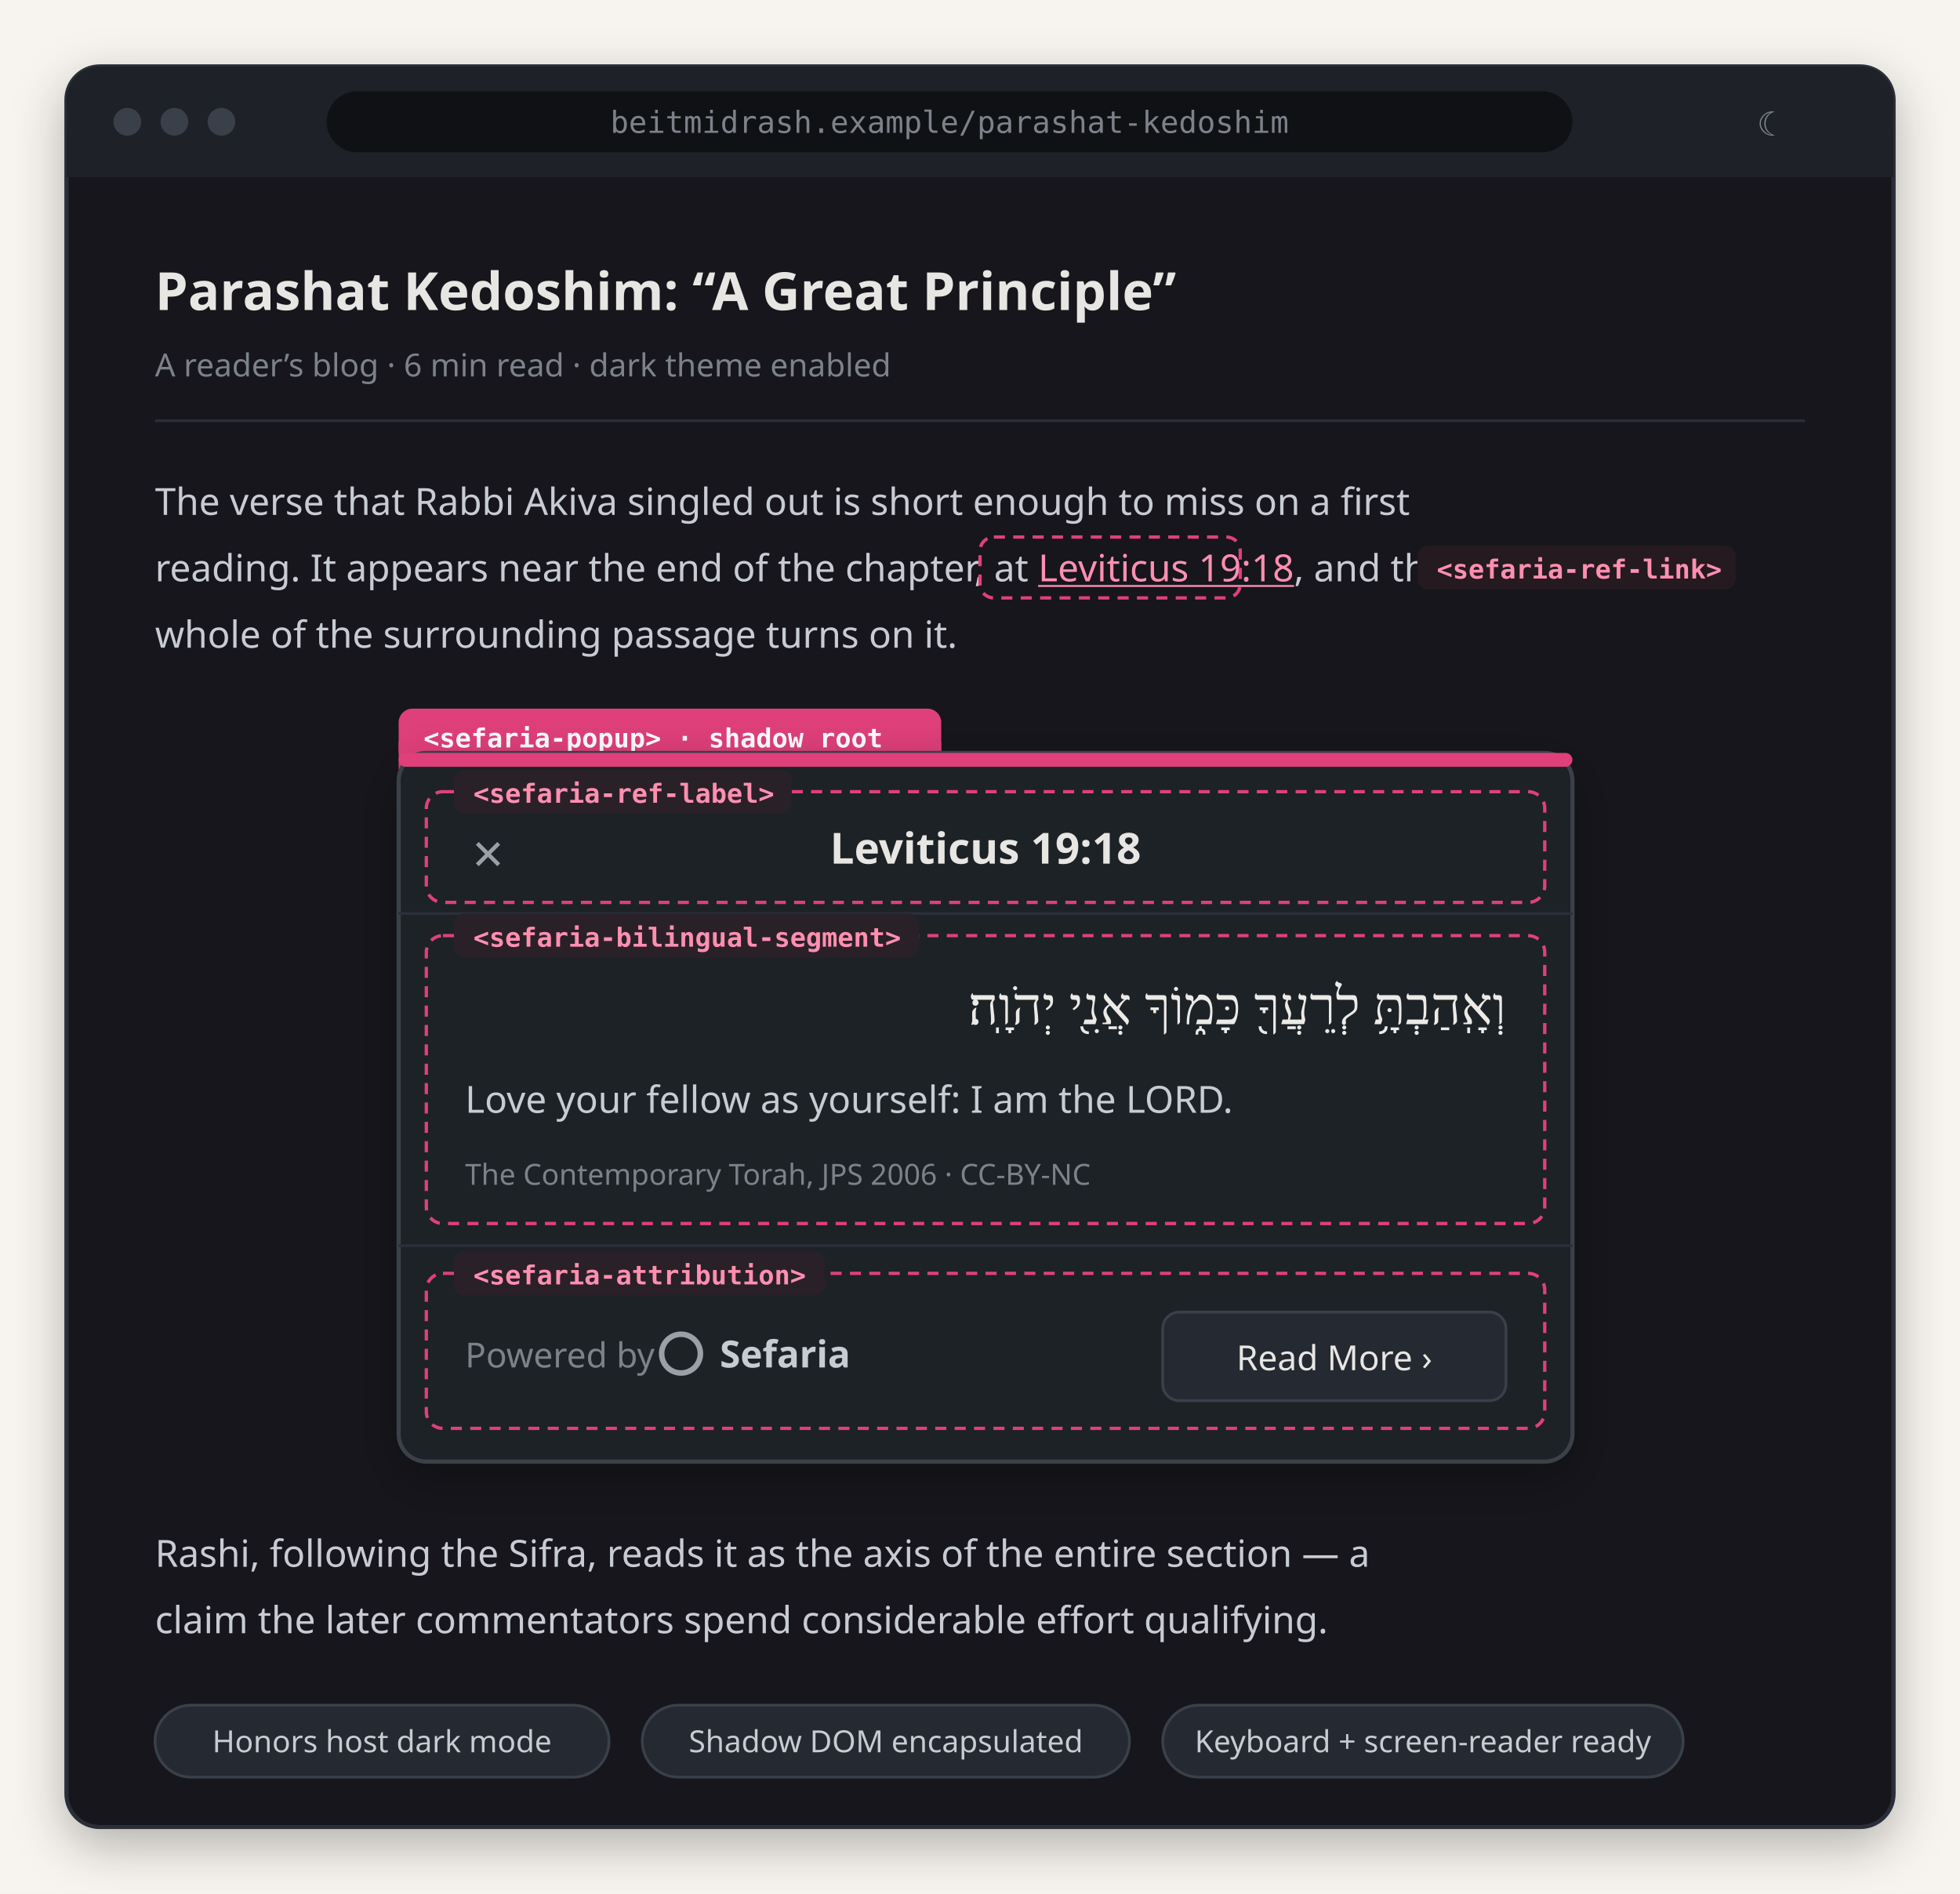
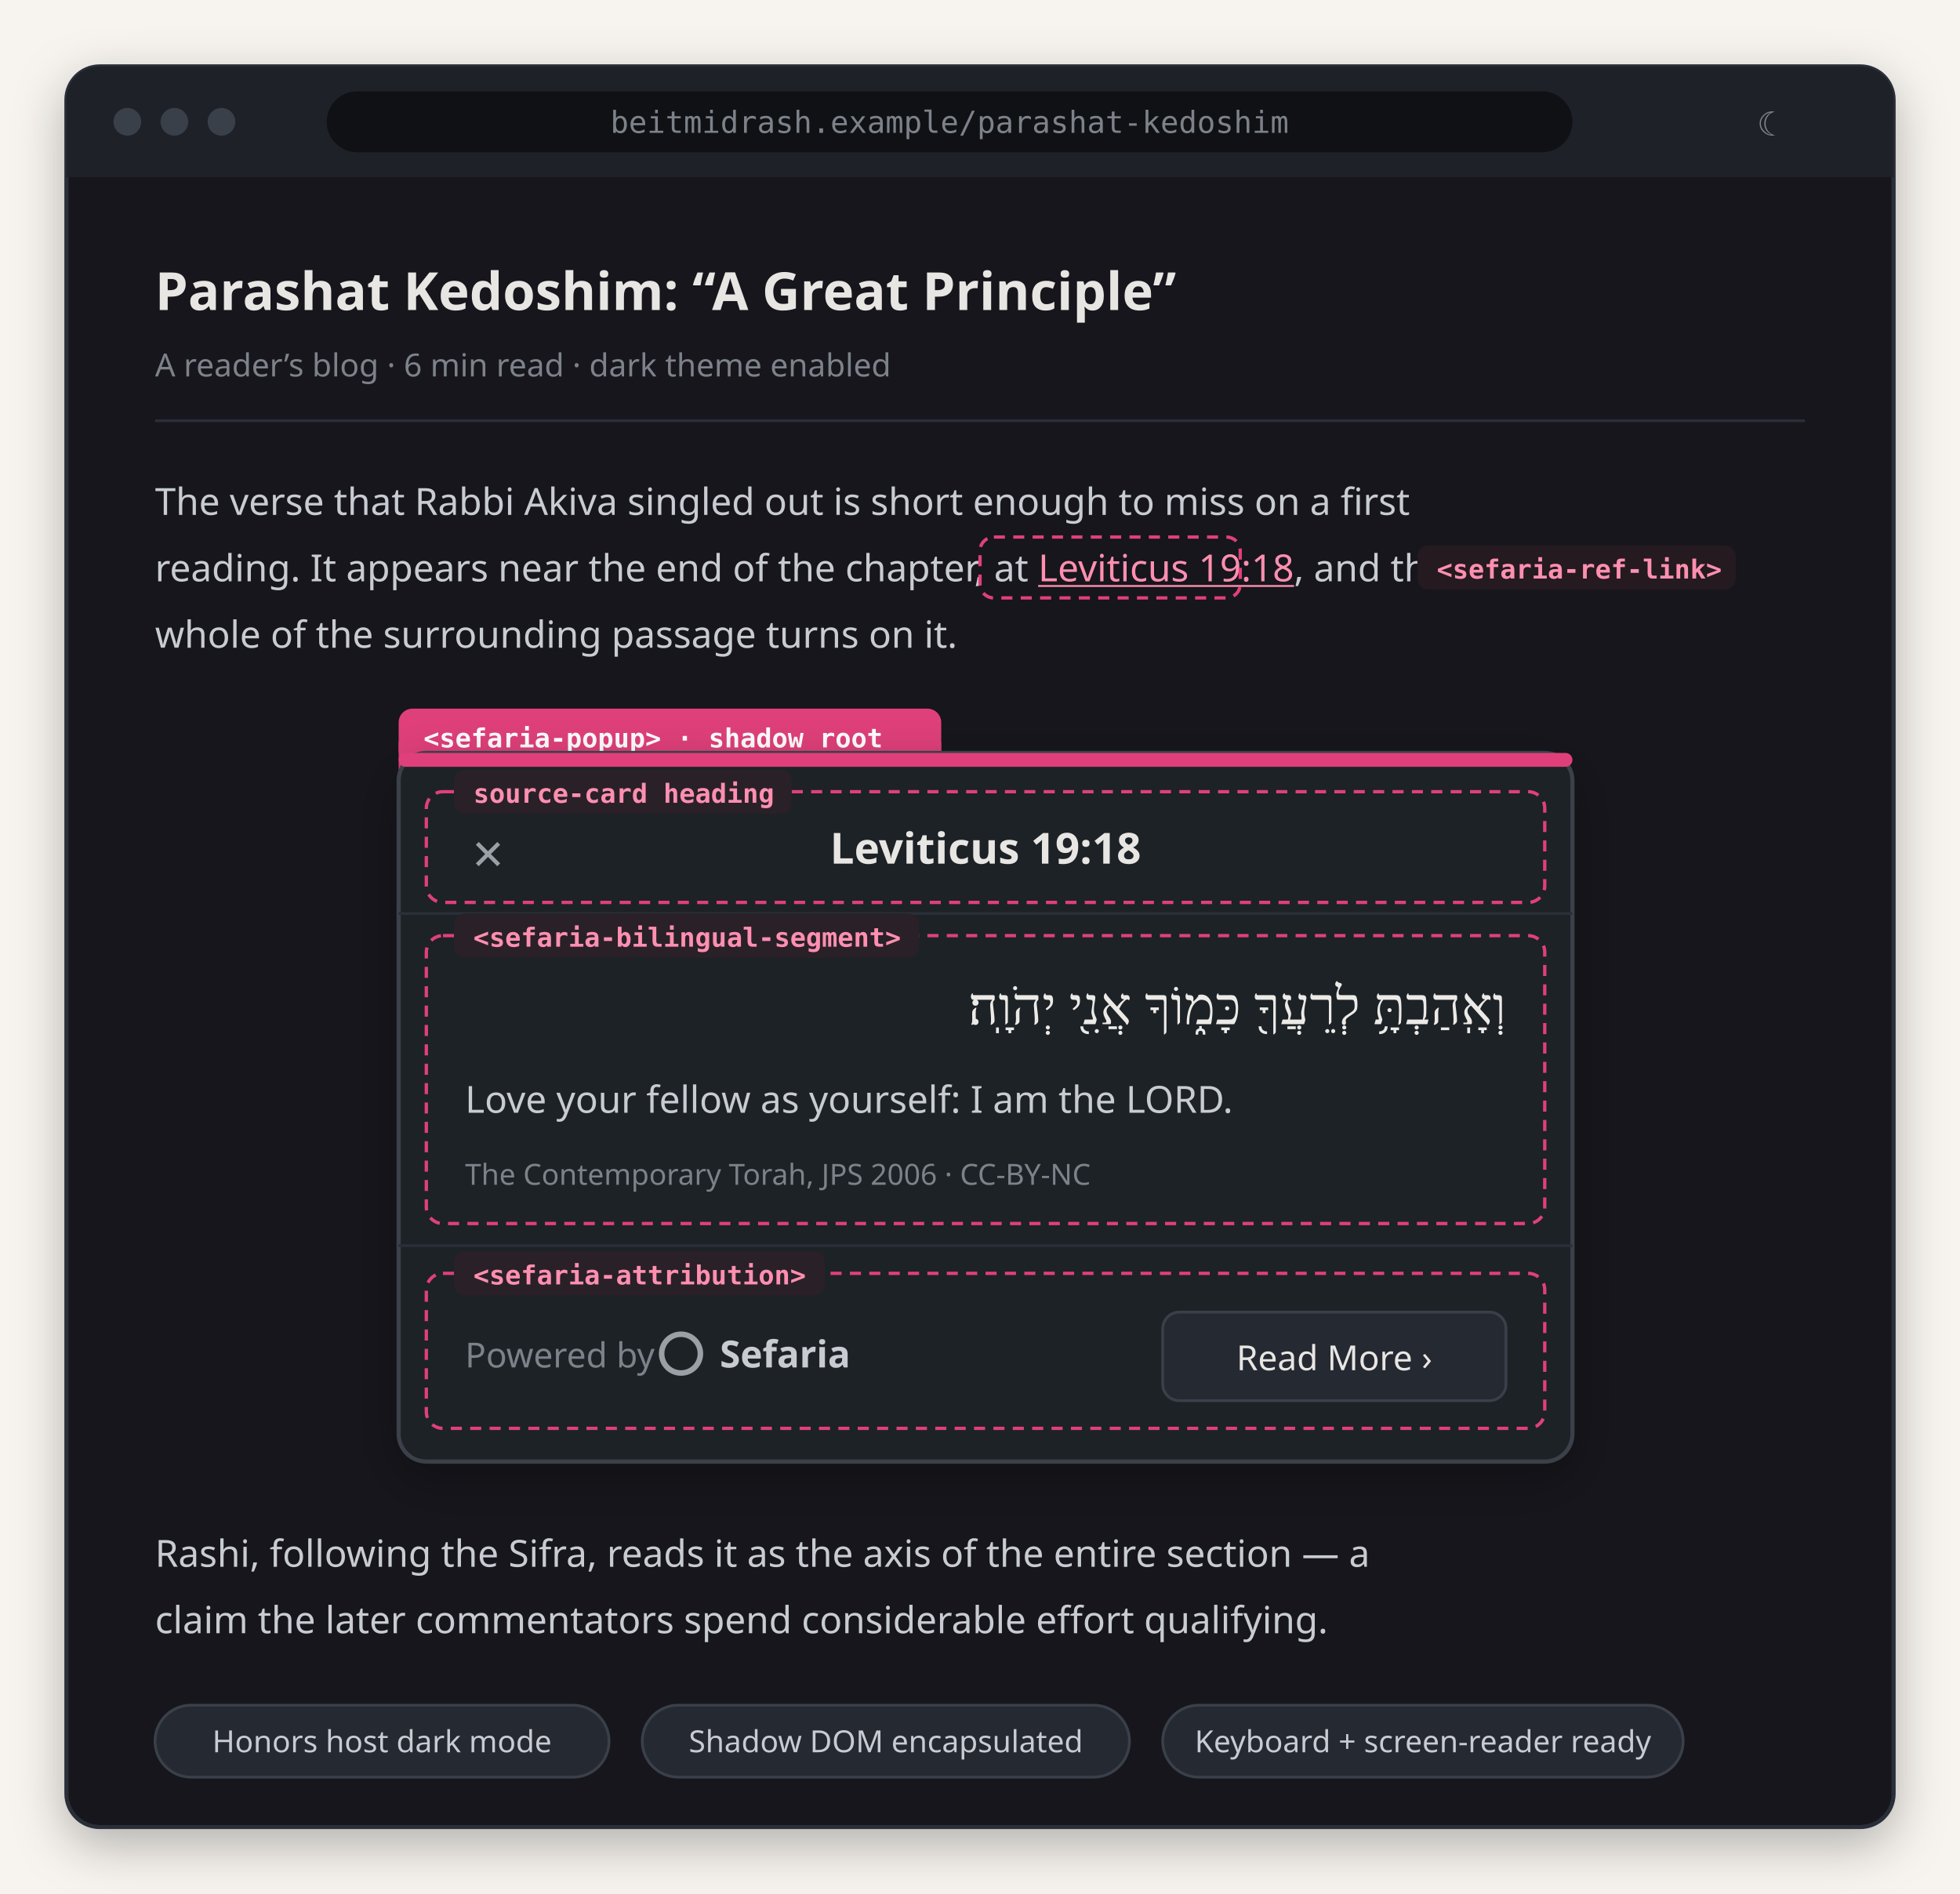
<svg xmlns="http://www.w3.org/2000/svg" viewBox="32 80 708 684" width="708" height="684" font-family="Segoe UI, Aptos, Calibri, -apple-system, sans-serif">
  <defs>
    <filter id="soft" x="-25%" y="-25%" width="150%" height="150%">
      <feDropShadow dx="0" dy="6" stdDeviation="9" flood-color="#000000" flood-opacity="0.28" />
    </filter>
  </defs>
  <rect x="32" y="80" width="708" height="684" fill="#f7f4ef" />
  <rect x="56" y="104" width="660" height="636" rx="12" fill="#14161a" stroke="#2a2f38" stroke-width="1.5" filter="url(#soft)" />
  <rect x="56" y="104" width="660" height="40" rx="12" fill="#1e2127" />
  <rect x="56" y="132" width="660" height="12" fill="#1e2127" />
  <circle cx="78" cy="124" r="5" fill="#3a4049" />
  <circle cx="95" cy="124" r="5" fill="#3a4049" />
  <circle cx="112" cy="124" r="5" fill="#3a4049" />
  <rect x="150" y="113" width="450" height="22" rx="11" fill="#0f1114" />
  <text x="375" y="128" text-anchor="middle" font-size="11" fill="#7d828a" font-family="Consolas, monospace">beitmidrash.example/parashat-kedoshim</text>
  <text x="672" y="129" text-anchor="middle" font-size="12" fill="#7d828a">☾</text>
  <text x="88" y="192" font-size="19" font-weight="700" fill="#e8e6e3">Parashat Kedoshim: “A Great Principle”</text>
  <text x="88" y="216" font-size="11.5" fill="#7d828a">A reader’s blog · 6 min read · dark theme enabled</text>
  <line x1="88" y1="232" x2="684" y2="232" stroke="#2a2f38" />
  <text x="88" y="266" font-size="13.5" fill="#c8ccd2">The verse that Rabbi Akiva singled out is short enough to miss on a first</text>
  <text x="88" y="290" font-size="13.5" fill="#c8ccd2">reading. It appears near the end of the chapter, at <tspan fill="#ff8fb0" text-decoration="underline">Leviticus 19:18</tspan>, and the</text>
  <text x="88" y="314" font-size="13.5" fill="#c8ccd2">whole of the surrounding passage turns on it.</text>
  <rect x="386" y="274" width="94" height="22" rx="5" fill="none" stroke="#e0407a" stroke-width="1.2" stroke-dasharray="4 3" />
  <rect x="544" y="277" width="115" height="16" rx="4" fill="#241a20" />
  <text x="551" y="289" font-size="9.5" font-weight="600" fill="#ff8fb0" font-family="Consolas, monospace">&lt;sefaria-ref-link&gt;</text>
  <rect x="176" y="336" width="196" height="20" rx="5" fill="#e0407a" />
  <rect x="176" y="348" width="196" height="10" fill="#e0407a" />
  <text x="185" y="350" font-size="9.5" font-weight="700" fill="#ffffff" font-family="Consolas, monospace">&lt;sefaria-popup&gt; · shadow root</text>
  <rect x="176" y="352" width="424" height="256" rx="10" fill="#1e2127" stroke="#3a4049" stroke-width="1.5" filter="url(#soft)" />
  <rect x="176" y="352" width="424" height="5" rx="2.5" fill="#e0407a" />
  <text x="388" y="392" text-anchor="middle" font-size="15.5" font-weight="600" fill="#e8e6e3">Leviticus 19:18</text>
  <text x="202" y="394" font-size="15" fill="#9aa0a6">✕</text>
  <line x1="176" y1="410" x2="600" y2="410" stroke="#2a2f38" />
  <text x="576" y="450" text-anchor="start" font-size="19" fill="#eceae7" direction="rtl" unicode-bidi="bidi-override" font-family="Taamey Frank CLM, SBL Hebrew, Times New Roman, serif">וְאָֽהַבְתָּ֥ לְרֵעֲךָ֖ כָּמ֑וֹךָ אֲנִ֖י יְהֹוָֽה׃</text>
  <text x="200" y="482" font-size="13.5" fill="#c8ccd2">Love your fellow as yourself: I am the LORD.</text>
  <text x="200" y="508" font-size="10.5" fill="#7d828a">The Contemporary Torah, JPS 2006 · CC-BY-NC</text>
  <line x1="176" y1="530" x2="600" y2="530" stroke="#2a2f38" />
  <text x="200" y="574" font-size="12.5" fill="#7d828a">Powered by</text>
  <circle cx="278" cy="569" r="7" fill="none" stroke="#9aa0a6" stroke-width="2" />
  <text x="292" y="574" font-size="13.5" font-weight="600" fill="#c8ccd2">Sefaria</text>
  <rect x="452" y="554" width="124" height="32" rx="6" fill="#252932" stroke="#3a4049" />
  <text x="514" y="575" text-anchor="middle" font-size="12.5" fill="#e8e6e3">Read More ›</text>
  <rect x="186" y="366" width="404" height="40" rx="6" fill="none" stroke="#e0407a" stroke-width="1.2" stroke-dasharray="4 3" />
  <rect x="196" y="358" width="122" height="16" rx="4" fill="#2a2028" />
-   <text x="203" y="370" font-size="9.5" font-weight="600" fill="#ff8fb0" font-family="Consolas, monospace">&lt;sefaria-ref-label&gt;</text>
+   <text x="203" y="370" font-size="9.5" font-weight="600" fill="#ff8fb0" font-family="Consolas, monospace">source-card heading</text>
  <rect x="186" y="418" width="404" height="104" rx="6" fill="none" stroke="#e0407a" stroke-width="1.2" stroke-dasharray="4 3" />
  <rect x="196" y="410" width="168" height="16" rx="4" fill="#2a2028" />
  <text x="203" y="422" font-size="9.5" font-weight="600" fill="#ff8fb0" font-family="Consolas, monospace">&lt;sefaria-bilingual-segment&gt;</text>
  <rect x="186" y="540" width="404" height="56" rx="6" fill="none" stroke="#e0407a" stroke-width="1.2" stroke-dasharray="4 3" />
  <rect x="196" y="532" width="134" height="16" rx="4" fill="#2a2028" />
  <text x="203" y="544" font-size="9.5" font-weight="600" fill="#ff8fb0" font-family="Consolas, monospace">&lt;sefaria-attribution&gt;</text>
  <text x="88" y="646" font-size="13.5" fill="#c8ccd2">Rashi, following the Sifra, reads it as the axis of the entire section — a</text>
  <text x="88" y="670" font-size="13.5" fill="#c8ccd2">claim the later commentators spend considerable effort qualifying.</text>
  <rect x="88" y="696" width="164" height="26" rx="13" fill="#252932" stroke="#3a4049" />
  <text x="170" y="713" text-anchor="middle" font-size="11" fill="#c8ccd2">Honors host dark mode</text>
  <rect x="264" y="696" width="176" height="26" rx="13" fill="#252932" stroke="#3a4049" />
  <text x="352" y="713" text-anchor="middle" font-size="11" fill="#c8ccd2">Shadow DOM encapsulated</text>
  <rect x="452" y="696" width="188" height="26" rx="13" fill="#252932" stroke="#3a4049" />
  <text x="546" y="713" text-anchor="middle" font-size="11" fill="#c8ccd2">Keyboard + screen-reader ready</text>
</svg>
